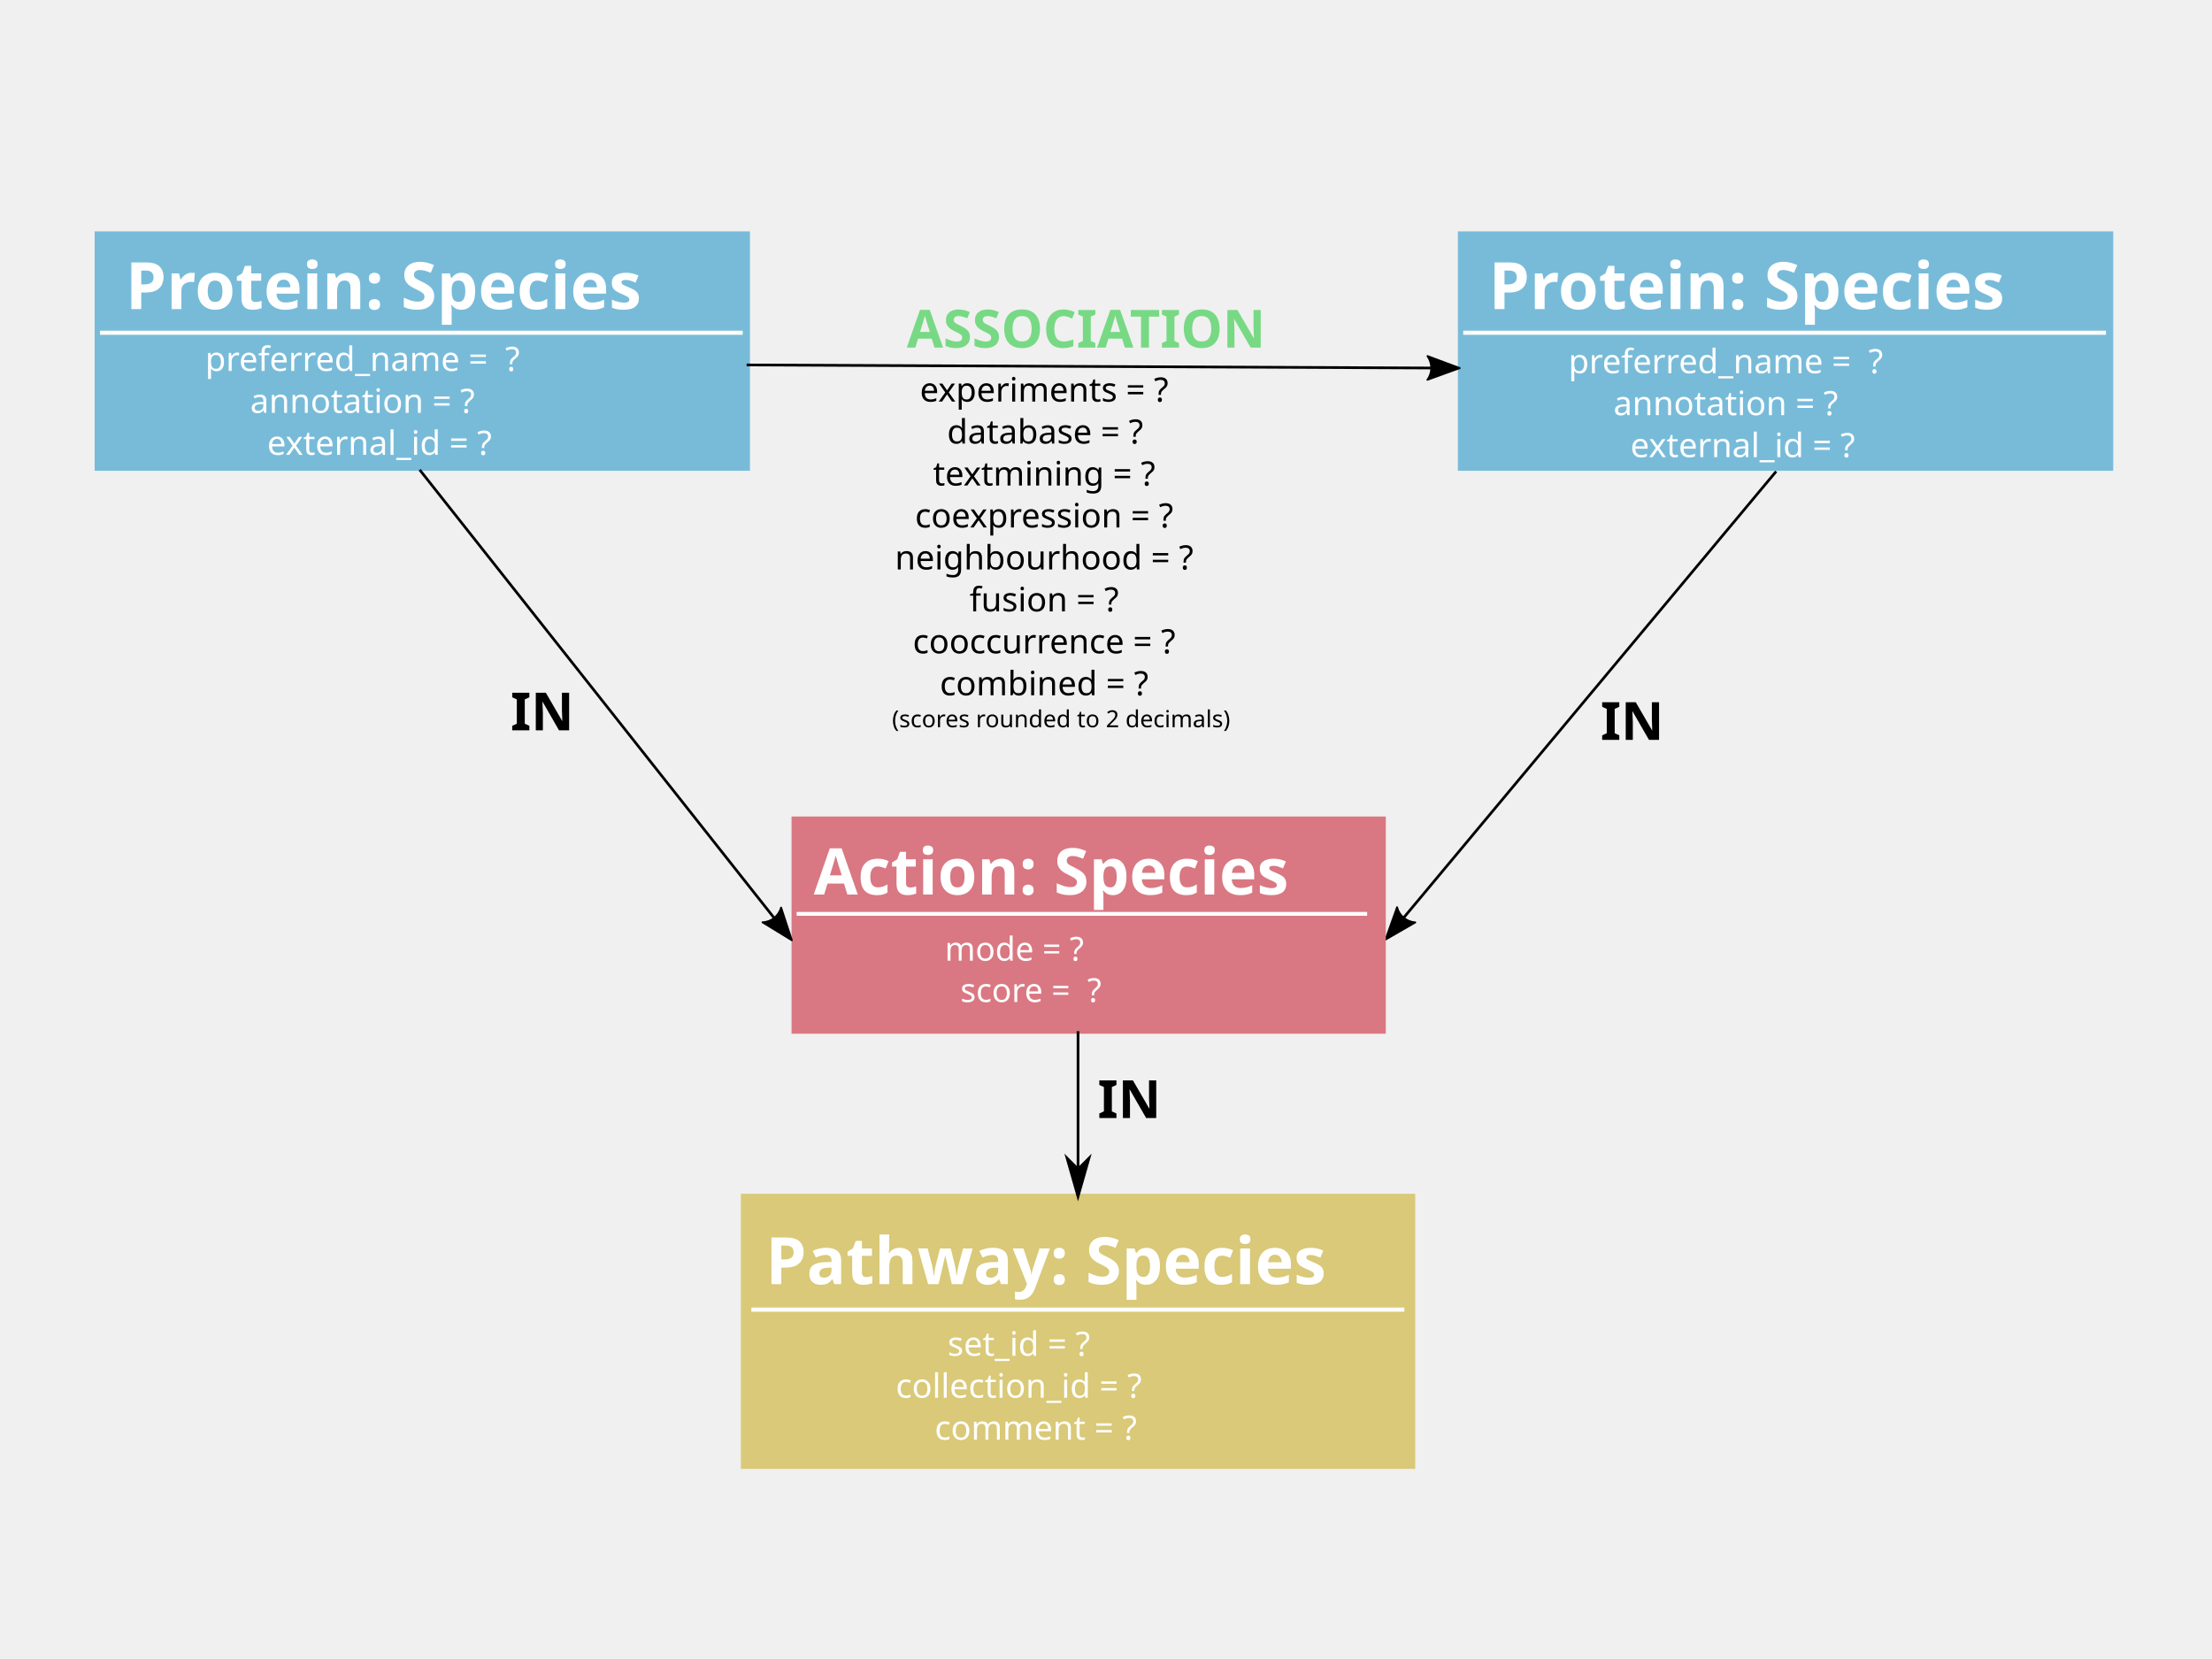
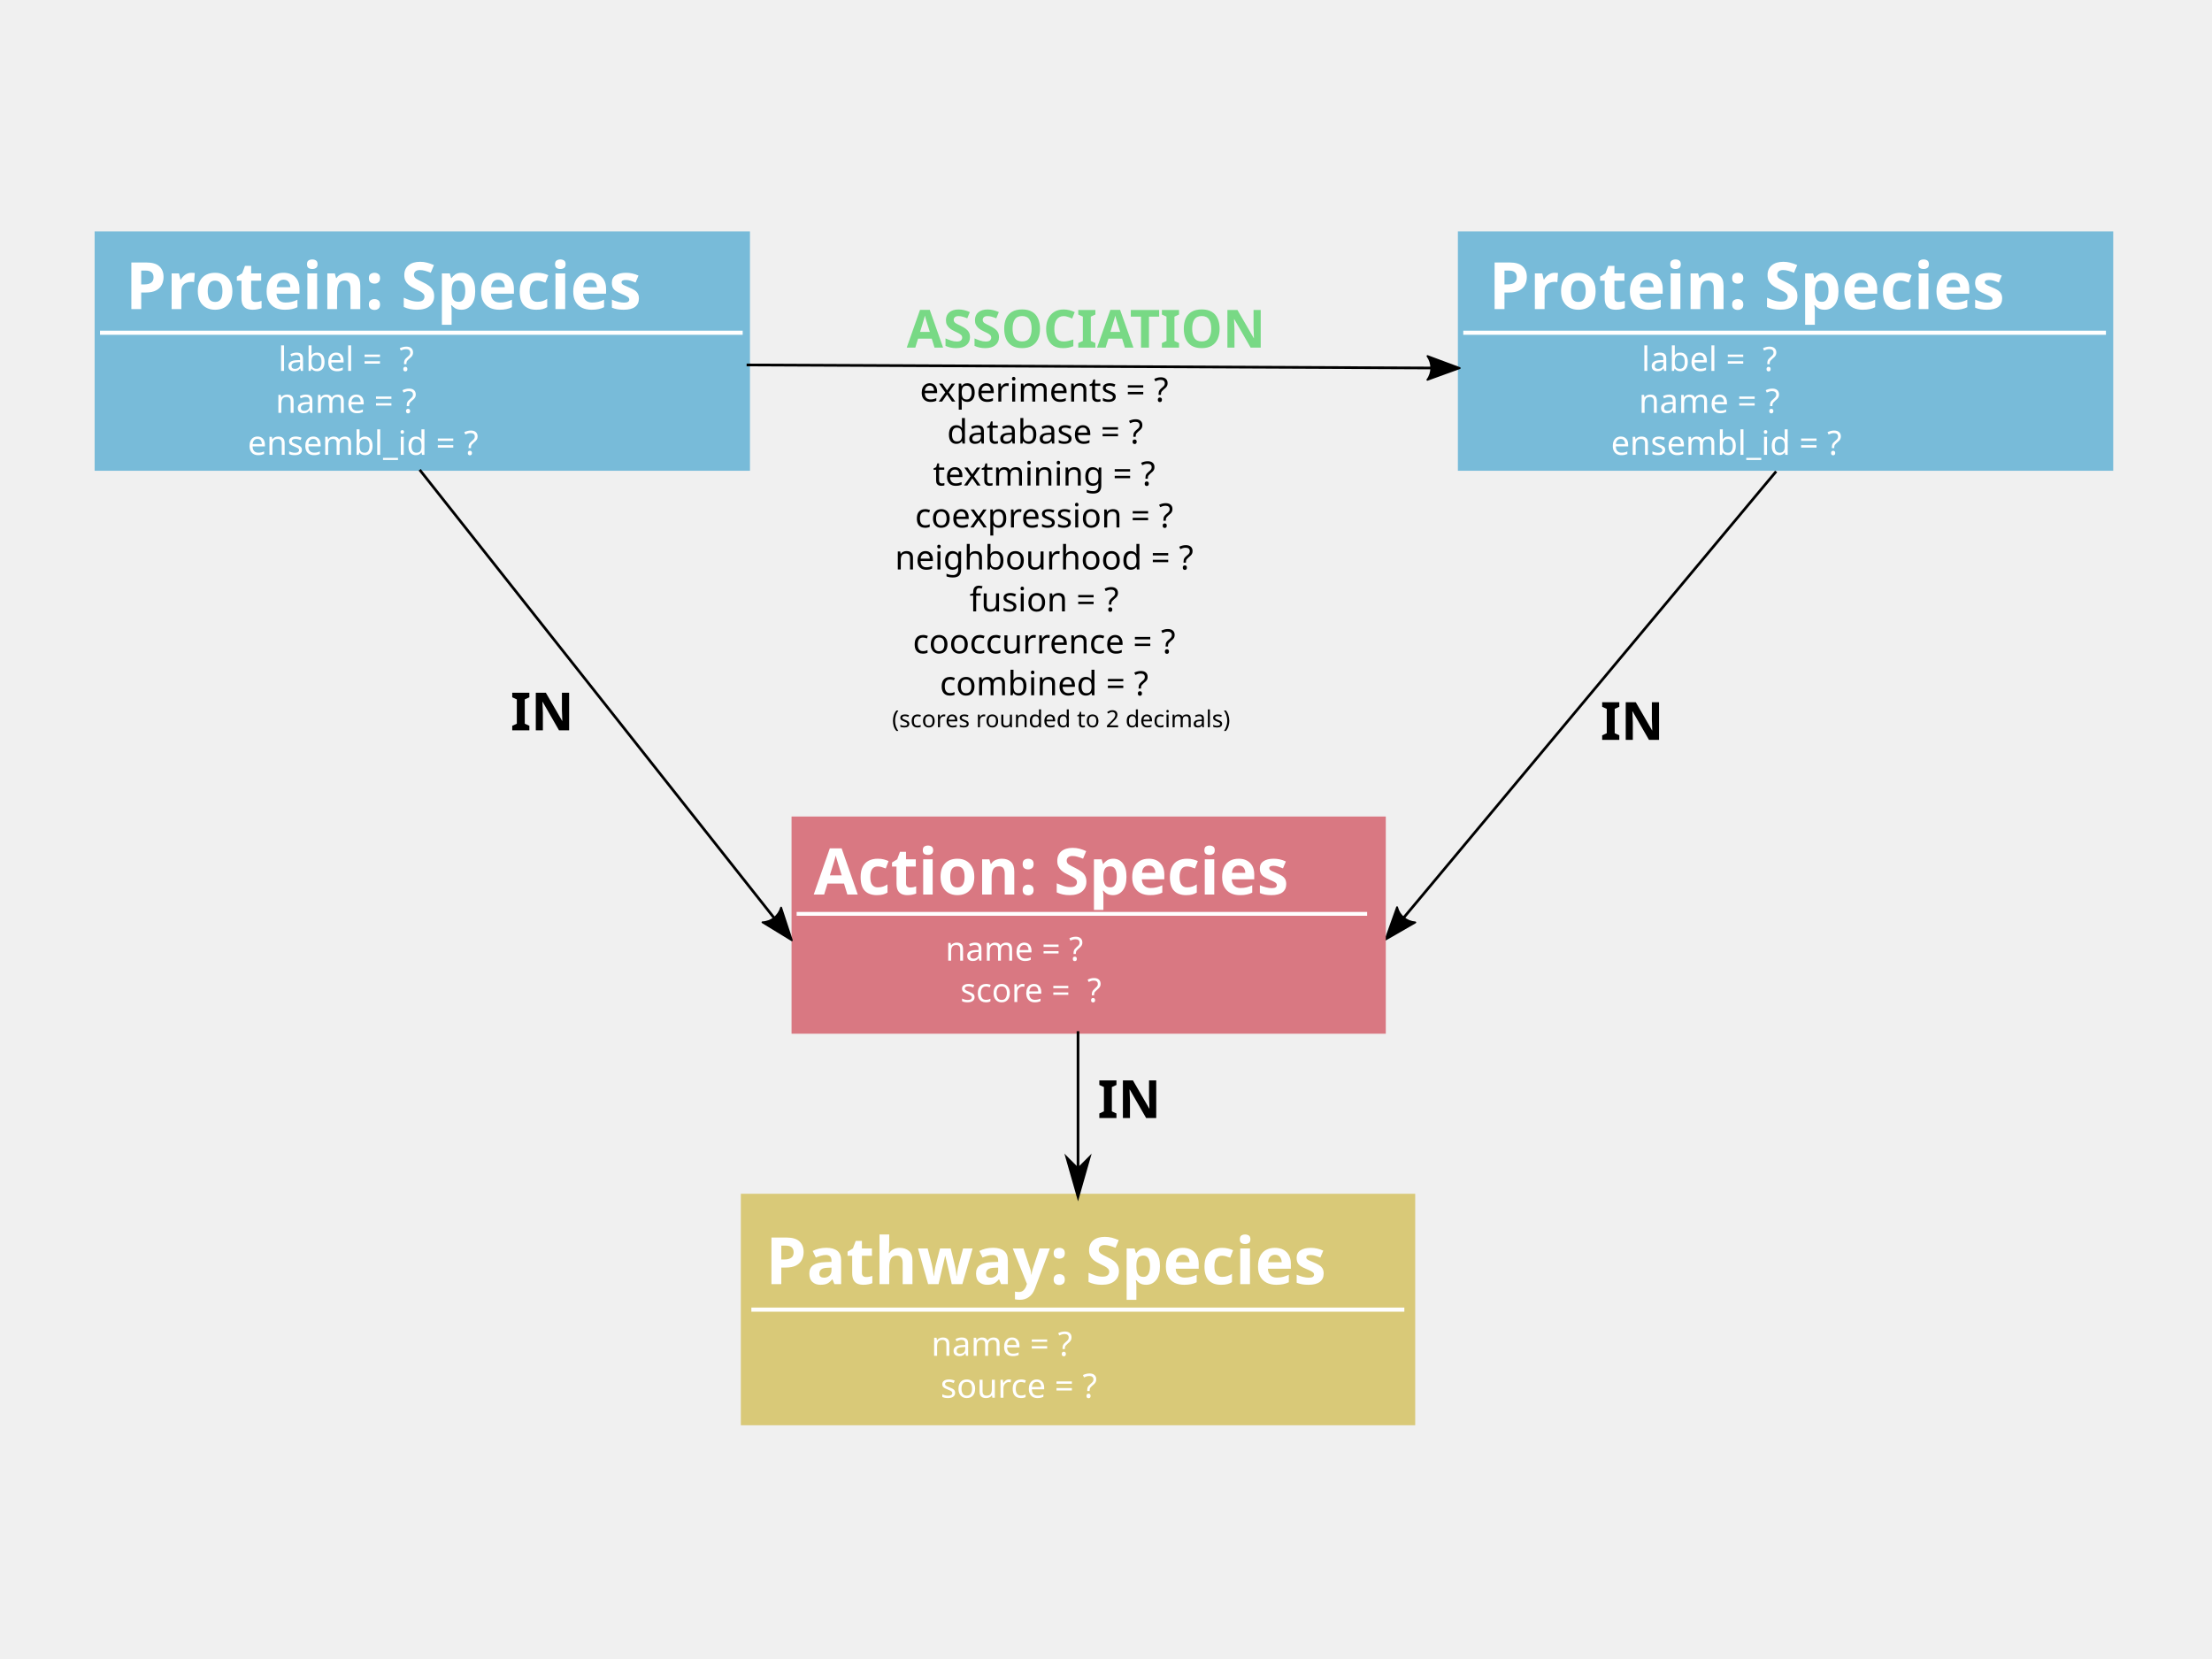
<svg xmlns="http://www.w3.org/2000/svg" width="640" height="480" viewBox="0 0 640 480" id="svg2" version="1.1">
  <defs id="defs4">
    <marker orient="auto" refY="0" refX="0" id="marker6189" style="overflow:visible">
      <path id="path6191" d="M 0,0 5,-5 -12.5,0 5,5 0,0 Z" style="fill:#000000;fill-opacity:1;fill-rule:evenodd;stroke:#000000;stroke-width:1pt;stroke-opacity:1" transform="matrix(-0.8,0,0,-0.8,-10,0)" />
    </marker>
    <marker orient="auto" refY="0" refX="0" id="marker6117" style="overflow:visible">
      <path id="path6119" d="M 0,0 5,-5 -12.5,0 5,5 0,0 Z" style="fill:#000000;fill-opacity:1;fill-rule:evenodd;stroke:#000000;stroke-width:1pt;stroke-opacity:1" transform="matrix(-0.8,0,0,-0.8,-10,0)" />
    </marker>
    <marker orient="auto" refY="0" refX="0" id="Arrow1Mstart" style="overflow:visible">
      <path id="path4219" d="M 0,0 5,-5 -12.5,0 5,5 0,0 Z" style="fill:#000000;fill-opacity:1;fill-rule:evenodd;stroke:#000000;stroke-width:1pt;stroke-opacity:1" transform="matrix(0.4,0,0,0.4,4,0)" />
    </marker>
    <marker orient="auto" refY="0" refX="0" id="Arrow1Lend" style="overflow:visible">
      <path id="path4216" d="M 0,0 5,-5 -12.5,0 5,5 0,0 Z" style="fill:#000000;fill-opacity:1;fill-rule:evenodd;stroke:#000000;stroke-width:1pt;stroke-opacity:1" transform="matrix(-0.8,0,0,-0.8,-10,0)" />
    </marker>
    <marker style="overflow:visible" id="marker5431" refX="0" refY="0" orient="auto">
      <path transform="matrix(-1.1,0,0,-1.1,-1.1,0)" d="M 8.719,4.034 -2.207,0.016 8.719,-4.002 c -1.745,2.372 -1.735,5.617 -6e-7,8.035 z" style="fill:#000000;fill-opacity:1;fill-rule:evenodd;stroke:#000000;stroke-width:0.625;stroke-linejoin:round;stroke-opacity:1" id="path5433" />
    </marker>
    <marker orient="auto" refY="0" refX="0" id="Arrow2Lstart" style="overflow:visible">
      <path id="path4231" style="fill:#000000;fill-opacity:1;fill-rule:evenodd;stroke:#000000;stroke-width:0.625;stroke-linejoin:round;stroke-opacity:1" d="M 8.719,4.034 -2.207,0.016 8.719,-4.002 c -1.745,2.372 -1.735,5.617 -6e-7,8.035 z" transform="matrix(1.1,0,0,1.1,1.1,0)" />
    </marker>
    <marker orient="auto" refY="0" refX="0" id="marker4569" style="overflow:visible">
      <path id="path4571" style="fill:#000000;fill-opacity:1;fill-rule:evenodd;stroke:#000000;stroke-width:0.625;stroke-linejoin:round;stroke-opacity:1" d="M 8.719,4.034 -2.207,0.016 8.719,-4.002 c -1.745,2.372 -1.735,5.617 -6e-7,8.035 z" transform="matrix(-1.1,0,0,-1.1,-1.1,0)" />
    </marker>
    <marker orient="auto" refY="0" refX="0" id="Arrow2Lend" style="overflow:visible">
      <path id="path4234" style="fill:#000000;fill-opacity:1;fill-rule:evenodd;stroke:#000000;stroke-width:0.625;stroke-linejoin:round;stroke-opacity:1" d="M 8.719,4.034 -2.207,0.016 8.719,-4.002 c -1.745,2.372 -1.735,5.617 -6e-7,8.035 z" transform="matrix(-1.1,0,0,-1.1,-1.1,0)" />
    </marker>
  </defs>
  <g id="layer1" transform="translate(0,-572.3622)">
    <text xml:space="preserve" style="font-style:normal;font-weight:normal;font-size:18.907px;line-height:125%;font-family:sans-serif;letter-spacing:0px;word-spacing:0px;fill:#ffffff;fill-opacity:1;stroke:none;stroke-width:1px;stroke-linecap:butt;stroke-linejoin:miter;stroke-opacity:1" x="476.193" y="679.68" id="text6267">
      <tspan style="font-size:9.711px;text-align:center;text-anchor:middle" x="476.193" y="679.68" id="tspan6269">label =</tspan>
      <tspan id="tspan6271" style="font-size:9.711px;text-align:center;text-anchor:middle" x="476.193" y="691.819">name =</tspan>
      <tspan style="font-size:9.711px;text-align:center;text-anchor:middle" x="476.193" y="703.958" id="tspan6273">ensembl_id =</tspan>
    </text>
    <text id="text4183" y="667.249" x="437.063" style="font-style:normal;font-weight:normal;font-size:18.907px;line-height:125%;font-family:sans-serif;letter-spacing:0px;word-spacing:0px;fill:#ffffff;fill-opacity:1;stroke:none;stroke-width:1px;stroke-linecap:butt;stroke-linejoin:miter;stroke-opacity:1" xml:space="preserve">
      <tspan id="tspan4185" y="667.249" x="437.063" style="font-style:normal;font-variant:normal;font-weight:bold;font-stretch:normal;font-family:sans-serif;-inkscape-font-specification:'sans-serif Bold';fill:#ffffff;fill-opacity:1;stroke:none;stroke-opacity:1">Protein:Species</tspan>
    </text>
    <text id="text4183-3" y="672.93" x="262.347" style="font-style:normal;font-weight:normal;font-size:15.239px;line-height:125%;font-family:sans-serif;letter-spacing:0px;word-spacing:0px;fill:#78d985;fill-opacity:1;stroke:none;stroke-width:1px;stroke-linecap:butt;stroke-linejoin:miter;stroke-opacity:1" xml:space="preserve">
      <tspan id="tspan4185-6" y="672.93" x="262.347" style="font-style:normal;font-variant:normal;font-weight:bold;font-stretch:normal;font-family:sans-serif;-inkscape-font-specification:'sans-serif Bold';fill:#78d985;fill-opacity:1">ASSOCIATION</tspan>
    </text>
    <text id="text4201" y="688.558" x="319.317" style="font-style:normal;font-weight:normal;font-size:18.907px;line-height:125%;font-family:sans-serif;letter-spacing:0px;word-spacing:0px;fill:#000000;fill-opacity:1;stroke:none;stroke-width:1px;stroke-linecap:butt;stroke-linejoin:miter;stroke-opacity:1" xml:space="preserve">
      <tspan y="688.558" x="319.317" style="font-size:9.711px;text-align:center;text-anchor:middle;fill:#000000" id="tspan4205">experiments = ?</tspan>
      <tspan y="700.697" x="320.862" style="font-size:9.711px;text-align:center;text-anchor:middle;fill:#000000" id="tspan4535">database = ? </tspan>
      <tspan y="712.836" x="319.317" style="font-size:9.711px;text-align:center;text-anchor:middle;fill:#000000" id="tspan4537">textmining = ?</tspan>
      <tspan y="724.975" x="319.317" style="font-size:9.711px;text-align:center;text-anchor:middle;fill:#000000" id="tspan4539">coexpression = ?</tspan>
      <tspan y="737.114" x="319.317" style="font-size:9.711px;text-align:center;text-anchor:middle;fill:#000000" id="tspan4541">neighbourhood = ?</tspan>
      <tspan y="749.253" x="319.317" style="font-size:9.711px;text-align:center;text-anchor:middle;fill:#000000" id="tspan4543">fusion = ?</tspan>
      <tspan y="761.392" x="319.317" style="font-size:9.711px;text-align:center;text-anchor:middle;fill:#000000" id="tspan4545">cooccurrence = ?</tspan>
      <tspan y="773.531" x="319.317" style="font-size:9.711px;text-align:center;text-anchor:middle;fill:#000000" id="tspan4547">combined = ?</tspan>
      <tspan y="782.784" x="319.317" style="font-size:6.816px;text-align:center;text-anchor:middle;fill:#000000" id="tspan4305">(scores rounded to 2 decimals)</tspan>
    </text>
    <text xml:space="preserve" style="font-style:normal;font-weight:normal;font-size:15.239px;line-height:125%;font-family:sans-serif;letter-spacing:0px;word-spacing:0px;fill:#000000;fill-opacity:1;stroke:none;stroke-width:1px;stroke-linecap:butt;stroke-linejoin:miter;stroke-opacity:1" x="147.723" y="783.668" id="text6175">
      <tspan style="font-style:normal;font-variant:normal;font-weight:bold;font-stretch:normal;font-family:sans-serif;-inkscape-font-specification:'sans-serif Bold'" x="147.723" y="783.668" id="tspan6177">IN</tspan>
    </text>
    <text xml:space="preserve" style="font-style:normal;font-weight:normal;font-size:15.239px;line-height:125%;font-family:sans-serif;letter-spacing:0px;word-spacing:0px;fill:#000000;fill-opacity:1;stroke:none;stroke-width:1px;stroke-linecap:butt;stroke-linejoin:miter;stroke-opacity:1" x="317.586" y="895.838" id="text6257">
      <tspan style="font-style:normal;font-variant:normal;font-weight:bold;font-stretch:normal;font-family:sans-serif;-inkscape-font-specification:'sans-serif Bold'" x="317.586" y="895.838" id="tspan6259">IN</tspan>
    </text>
    <path style="fill:none;fill-rule:evenodd;stroke:#000000;stroke-width:0.777px;stroke-linecap:butt;stroke-linejoin:miter;stroke-opacity:1;marker-end:url(#marker5431)" d="M 513.895,708.75 401.518,843.415" id="path5429" />
    <text id="text4244" y="786.422" x="463.076" style="font-style:normal;font-weight:normal;font-size:15.239px;line-height:125%;font-family:sans-serif;letter-spacing:0px;word-spacing:0px;fill:#000000;fill-opacity:1;stroke:none;stroke-width:1px;stroke-linecap:butt;stroke-linejoin:miter;stroke-opacity:1" xml:space="preserve">
      <tspan id="tspan4246" y="786.422" x="463.076" style="font-style:normal;font-variant:normal;font-weight:bold;font-stretch:normal;font-family:sans-serif;-inkscape-font-specification:'sans-serif Bold'">IN</tspan>
    </text>
-     <rect style="fill:#78bbd9;fill-opacity:1;stroke:none;stroke-width:5;stroke-miterlimit:4;stroke-dasharray:none;stroke-opacity:1" id="rect4136" width="189.607" height="69.268" x="27.38" y="639.301" />
-     <text xml:space="preserve" style="font-style:normal;font-weight:normal;font-size:18.907px;line-height:125%;font-family:sans-serif;letter-spacing:0px;word-spacing:0px;fill:#ffffff;fill-opacity:1;stroke:none;stroke-width:1px;stroke-linecap:butt;stroke-linejoin:miter;stroke-opacity:1" x="36.303" y="661.796" id="text4138">
-       <tspan style="font-style:normal;font-variant:normal;font-weight:bold;font-stretch:normal;font-family:sans-serif;-inkscape-font-specification:'sans-serif Bold';fill:#ffffff;fill-opacity:1;stroke:none;stroke-opacity:1" x="36.303" y="661.796" id="tspan4142">Protein: Species</tspan>
-     </text>
-     <text id="text4146" y="679.68" x="122.083" style="font-style:normal;font-weight:normal;font-size:18.907px;line-height:125%;font-family:sans-serif;letter-spacing:0px;word-spacing:0px;fill:#ffffff;fill-opacity:1;stroke:none;stroke-width:1px;stroke-linecap:butt;stroke-linejoin:miter;stroke-opacity:1" xml:space="preserve">
-       <tspan id="tspan4148" y="679.68" x="122.083" style="font-size:9.711px;text-align:center;text-anchor:middle">preferred_name =  ?</tspan>
-       <tspan y="691.819" x="122.083" style="font-size:9.711px;text-align:center;text-anchor:middle" id="tspan4150">annotation = ?</tspan>
-       <tspan id="tspan6265" y="703.958" x="122.083" style="font-size:9.711px;text-align:center;text-anchor:middle">external_id = ?</tspan>
-     </text>
-     <path style="fill:none;fill-rule:evenodd;stroke:#ffffff;stroke-width:1.187px;stroke-linecap:butt;stroke-linejoin:miter;stroke-opacity:1" d="m 28.935,668.633 185.947,0" id="path3400" />
+     <g id="g4253" transform="matrix(0.9088292,0,0,0.9088292,10.75873,77.56472)">
+       <rect y="618.088" x="18.288" height="76.217" width="208.628" id="rect4136" style="fill:#78bbd9;fill-opacity:1;stroke:none;stroke-width:5;stroke-miterlimit:4;stroke-dasharray:none;stroke-opacity:1" />
+       <text id="text4138" y="642.84" x="28.107" style="font-style:normal;font-weight:normal;font-size:20.804px;line-height:125%;font-family:sans-serif;letter-spacing:0px;word-spacing:0px;fill:#ffffff;fill-opacity:1;stroke:none;stroke-width:1px;stroke-linecap:butt;stroke-linejoin:miter;stroke-opacity:1" xml:space="preserve">
+         <tspan id="tspan4142" y="642.84" x="28.107" style="font-style:normal;font-variant:normal;font-weight:bold;font-stretch:normal;font-family:sans-serif;-inkscape-font-specification:'sans-serif Bold';fill:#ffffff;fill-opacity:1;stroke:none;stroke-opacity:1">Protein: Species</tspan>
+       </text>
+       <text xml:space="preserve" style="font-style:normal;font-weight:normal;font-size:20.804px;line-height:125%;font-family:sans-serif;letter-spacing:0px;word-spacing:0px;fill:#ffffff;fill-opacity:1;stroke:none;stroke-width:1px;stroke-linecap:butt;stroke-linejoin:miter;stroke-opacity:1" x="122.683" y="662.517" id="text4146">
+         <tspan style="font-size:10.685px;text-align:center;text-anchor:middle" x="122.683" y="662.517" id="tspan4148">label =  ?</tspan>
+         <tspan id="tspan4150" style="font-size:10.685px;text-align:center;text-anchor:middle" x="122.683" y="675.874">name = ?</tspan>
+         <tspan style="font-size:10.685px;text-align:center;text-anchor:middle" x="122.683" y="689.231" id="tspan6265">ensembl_id = ?</tspan>
+       </text>
+       <path id="path3400" d="m 20,650.362 204.6,0" style="fill:none;fill-rule:evenodd;stroke:#ffffff;stroke-width:1.306px;stroke-linecap:butt;stroke-linejoin:miter;stroke-opacity:1" />
+     </g>
    <g id="g5072" transform="matrix(0.9088292,0,0,0.9088292,10.75873,77.56472)">
      <rect style="fill:#d97882;fill-opacity:1;stroke:none;stroke-width:5;stroke-miterlimit:4;stroke-dasharray:none;stroke-opacity:1" id="rect4551" width="189.186" height="69.146" x="240.155" y="804.378" />
      <text transform="scale(0.9952311,1.004792)" xml:space="preserve" style="font-style:normal;font-weight:normal;font-size:20.402px;line-height:125%;font-family:sans-serif;letter-spacing:0px;word-spacing:0px;fill:#ffffff;fill-opacity:1;stroke:none;stroke-width:1px;stroke-linecap:butt;stroke-linejoin:miter;stroke-opacity:1" x="248.407" y="825.252" id="text4553">
        <tspan x="248.407" y="825.252" id="tspan4555" style="font-style:normal;font-variant:normal;font-weight:bold;font-stretch:normal;font-family:sans-serif;-inkscape-font-specification:'sans-serif Bold'">Action: Species</tspan>
      </text>
      <text transform="scale(0.9952311,1.004792)" id="text4557" y="846.209" x="336.437" style="font-style:normal;font-weight:normal;font-size:20.402px;line-height:125%;font-family:sans-serif;letter-spacing:0px;word-spacing:0px;fill:#ffffff;fill-opacity:1;stroke:none;stroke-width:1px;stroke-linecap:butt;stroke-linejoin:miter;stroke-opacity:1" xml:space="preserve">
-         <tspan y="846.209" x="336.437" style="font-size:10.479px;text-align:center;text-anchor:middle" id="tspan4561">mode = ?</tspan>
+         <tspan y="846.209" x="336.437" style="font-size:10.479px;text-align:center;text-anchor:middle" id="tspan4561">name = ?</tspan>
        <tspan y="859.308" x="336.437" style="font-size:10.479px;text-align:center;text-anchor:middle" id="tspan4565">score =  ?</tspan>
      </text>
      <path id="path3400-6" d="m 241.777,835.362 181.619,0" style="fill:none;fill-rule:evenodd;stroke:#ffffff;stroke-width:1.23px;stroke-linecap:butt;stroke-linejoin:miter;stroke-opacity:1" />
    </g>
-     <rect style="fill:#d9c978;fill-opacity:1;stroke:none;stroke-width:5;stroke-miterlimit:4;stroke-dasharray:none;stroke-opacity:1" id="rect4677" width="195.115" height="79.6" x="214.349" y="917.757" />
-     <text xml:space="preserve" style="font-style:normal;font-weight:normal;font-size:18.907px;line-height:125%;font-family:sans-serif;letter-spacing:0px;word-spacing:0px;fill:#ffffff;fill-opacity:1;stroke:none;stroke-width:1px;stroke-linecap:butt;stroke-linejoin:miter;stroke-opacity:1" x="221.496" y="943.907" id="text4679">
-       <tspan style="font-style:normal;font-variant:normal;font-weight:bold;font-stretch:normal;font-family:sans-serif;-inkscape-font-specification:'sans-serif Bold'" x="221.496" y="943.907" id="tspan4681">Pathway: Species</tspan>
-     </text>
-     <text id="text4683" y="964.634" x="311.985" style="font-style:normal;font-weight:normal;font-size:18.907px;line-height:125%;font-family:sans-serif;letter-spacing:0px;word-spacing:0px;fill:#ffffff;fill-opacity:1;stroke:none;stroke-width:1px;stroke-linecap:butt;stroke-linejoin:miter;stroke-opacity:1" xml:space="preserve">
-       <tspan y="964.634" x="311.985" style="font-size:9.711px;text-align:center;text-anchor:middle" id="tspan4685">set_id = ?</tspan>
-       <tspan y="976.773" x="311.985" style="font-size:9.711px;text-align:center;text-anchor:middle" id="tspan4267">collection_id = ?</tspan>
-       <tspan y="988.912" x="311.985" style="font-size:9.711px;text-align:center;text-anchor:middle" id="tspan4687">comment = ?</tspan>
-     </text>
-     <path style="fill:none;fill-rule:evenodd;stroke:#ffffff;stroke-width:1.196px;stroke-linecap:butt;stroke-linejoin:miter;stroke-opacity:1" d="m 217.39,951.279 188.93,0" id="path3400-7" />
+     <g id="g5027" transform="matrix(0.9088292,0,0,0.9088292,-27.99438,81.20004)">
+       <rect y="920.478" x="266.654" height="73.691" width="214.688" id="rect4677" style="fill:#d9c978;fill-opacity:1;stroke:none;stroke-width:5;stroke-miterlimit:4;stroke-dasharray:none;stroke-opacity:1" />
+       <text id="text4679" y="949.251" x="274.519" style="font-style:normal;font-weight:normal;font-size:20.804px;line-height:125%;font-family:sans-serif;letter-spacing:0px;word-spacing:0px;fill:#ffffff;fill-opacity:1;stroke:none;stroke-width:1px;stroke-linecap:butt;stroke-linejoin:miter;stroke-opacity:1" xml:space="preserve">
+         <tspan id="tspan4681" y="949.251" x="274.519" style="font-style:normal;font-variant:normal;font-weight:bold;font-stretch:normal;font-family:sans-serif;-inkscape-font-specification:'sans-serif Bold'">Pathway: Species</tspan>
+       </text>
+       <text xml:space="preserve" style="font-style:normal;font-weight:normal;font-size:20.804px;line-height:125%;font-family:sans-serif;letter-spacing:0px;word-spacing:0px;fill:#ffffff;fill-opacity:1;stroke:none;stroke-width:1px;stroke-linecap:butt;stroke-linejoin:miter;stroke-opacity:1" x="374.085" y="972.057" id="text4683">
+         <tspan id="tspan4685" style="font-size:10.685px;text-align:center;text-anchor:middle" x="374.085" y="972.057">name = ?</tspan>
+         <tspan id="tspan4687" style="font-size:10.685px;text-align:center;text-anchor:middle" x="374.085" y="985.414">source = ?</tspan>
+       </text>
+       <path id="path3400-7" d="m 270,957.362 207.883,0" style="fill:none;fill-rule:evenodd;stroke:#ffffff;stroke-width:1.316px;stroke-linecap:butt;stroke-linejoin:miter;stroke-opacity:1" />
+     </g>
    <path id="path4567" d="M 121.426,708.291 228.45,843.607" style="fill:none;fill-rule:evenodd;stroke:#000000;stroke-width:0.777px;stroke-linecap:butt;stroke-linejoin:miter;stroke-opacity:1;marker-end:url(#marker4569)" />
-     <rect y="639.301" x="421.812" height="69.268" width="189.607" id="rect4265" style="fill:#78bbd9;fill-opacity:1;stroke:none;stroke-width:5;stroke-miterlimit:4;stroke-dasharray:none;stroke-opacity:1" />
-     <text id="text4267" y="661.796" x="430.735" style="font-style:normal;font-weight:normal;font-size:18.907px;line-height:125%;font-family:sans-serif;letter-spacing:0px;word-spacing:0px;fill:#ffffff;fill-opacity:1;stroke:none;stroke-width:1px;stroke-linecap:butt;stroke-linejoin:miter;stroke-opacity:1" xml:space="preserve">
-       <tspan id="tspan4269" y="661.796" x="430.735" style="font-style:normal;font-variant:normal;font-weight:bold;font-stretch:normal;font-family:sans-serif;-inkscape-font-specification:'sans-serif Bold';fill:#ffffff;fill-opacity:1;stroke:none;stroke-opacity:1">Protein: Species</tspan>
-     </text>
-     <path id="path4279" d="m 423.367,668.633 185.947,0" style="fill:none;fill-rule:evenodd;stroke:#ffffff;stroke-width:1.187px;stroke-linecap:butt;stroke-linejoin:miter;stroke-opacity:1" />
+     <g id="g4263" transform="matrix(0.9088292,0,0,0.9088292,405.1906,77.56472)">
+       <rect style="fill:#78bbd9;fill-opacity:1;stroke:none;stroke-width:5;stroke-miterlimit:4;stroke-dasharray:none;stroke-opacity:1" id="rect4265" width="208.628" height="76.217" x="18.288" y="618.088" />
+       <text xml:space="preserve" style="font-style:normal;font-weight:normal;font-size:20.804px;line-height:125%;font-family:sans-serif;letter-spacing:0px;word-spacing:0px;fill:#ffffff;fill-opacity:1;stroke:none;stroke-width:1px;stroke-linecap:butt;stroke-linejoin:miter;stroke-opacity:1" x="28.107" y="642.84" id="text4267">
+         <tspan style="font-style:normal;font-variant:normal;font-weight:bold;font-stretch:normal;font-family:sans-serif;-inkscape-font-specification:'sans-serif Bold';fill:#ffffff;fill-opacity:1;stroke:none;stroke-opacity:1" x="28.107" y="642.84" id="tspan4269">Protein: Species</tspan>
+       </text>
+       <text id="text4271" y="662.517" x="122.683" style="font-style:normal;font-weight:normal;font-size:20.804px;line-height:125%;font-family:sans-serif;letter-spacing:0px;word-spacing:0px;fill:#ffffff;fill-opacity:1;stroke:none;stroke-width:1px;stroke-linecap:butt;stroke-linejoin:miter;stroke-opacity:1" xml:space="preserve">
+         <tspan id="tspan4273" y="662.517" x="122.683" style="font-size:10.685px;text-align:center;text-anchor:middle">label =  ?</tspan>
+         <tspan y="675.874" x="122.683" style="font-size:10.685px;text-align:center;text-anchor:middle" id="tspan4275">name = ?</tspan>
+         <tspan id="tspan4277" y="689.231" x="122.683" style="font-size:10.685px;text-align:center;text-anchor:middle">ensembl_id = ?</tspan>
+       </text>
+       <path style="fill:none;fill-rule:evenodd;stroke:#ffffff;stroke-width:1.306px;stroke-linecap:butt;stroke-linejoin:miter;stroke-opacity:1" d="m 20,650.362 204.6,0" id="path4279" />
+     </g>
    <path style="fill:none;fill-rule:evenodd;stroke:#000000;stroke-width:0.777px;stroke-linecap:butt;stroke-linejoin:miter;stroke-opacity:1;marker-end:url(#Arrow2Lend)" d="m 216.022,677.952 205.289,0.918" id="path4207" />
    <path style="fill:none;fill-rule:evenodd;stroke:#000000;stroke-width:0.777px;stroke-linecap:butt;stroke-linejoin:miter;stroke-opacity:1;marker-end:url(#Arrow1Lend)" d="m 311.906,870.72 0,47.723" id="path6019" />
-     <text xml:space="preserve" style="font-style:normal;font-weight:normal;font-size:18.907px;line-height:125%;font-family:sans-serif;letter-spacing:0px;word-spacing:0px;fill:#ffffff;fill-opacity:1;stroke:none;stroke-width:1px;stroke-linecap:butt;stroke-linejoin:miter;stroke-opacity:1" x="516.515" y="680.347" id="text4146-3">
-       <tspan style="font-size:9.711px;text-align:center;text-anchor:middle" x="516.515" y="680.347" id="tspan4148-6">preferred_name =  ?</tspan>
-       <tspan id="tspan4150-7" style="font-size:9.711px;text-align:center;text-anchor:middle" x="516.515" y="692.486">annotation = ?</tspan>
-       <tspan style="font-size:9.711px;text-align:center;text-anchor:middle" x="516.515" y="704.625" id="tspan6265-5">external_id = ?</tspan>
-     </text>
  </g>
</svg>
